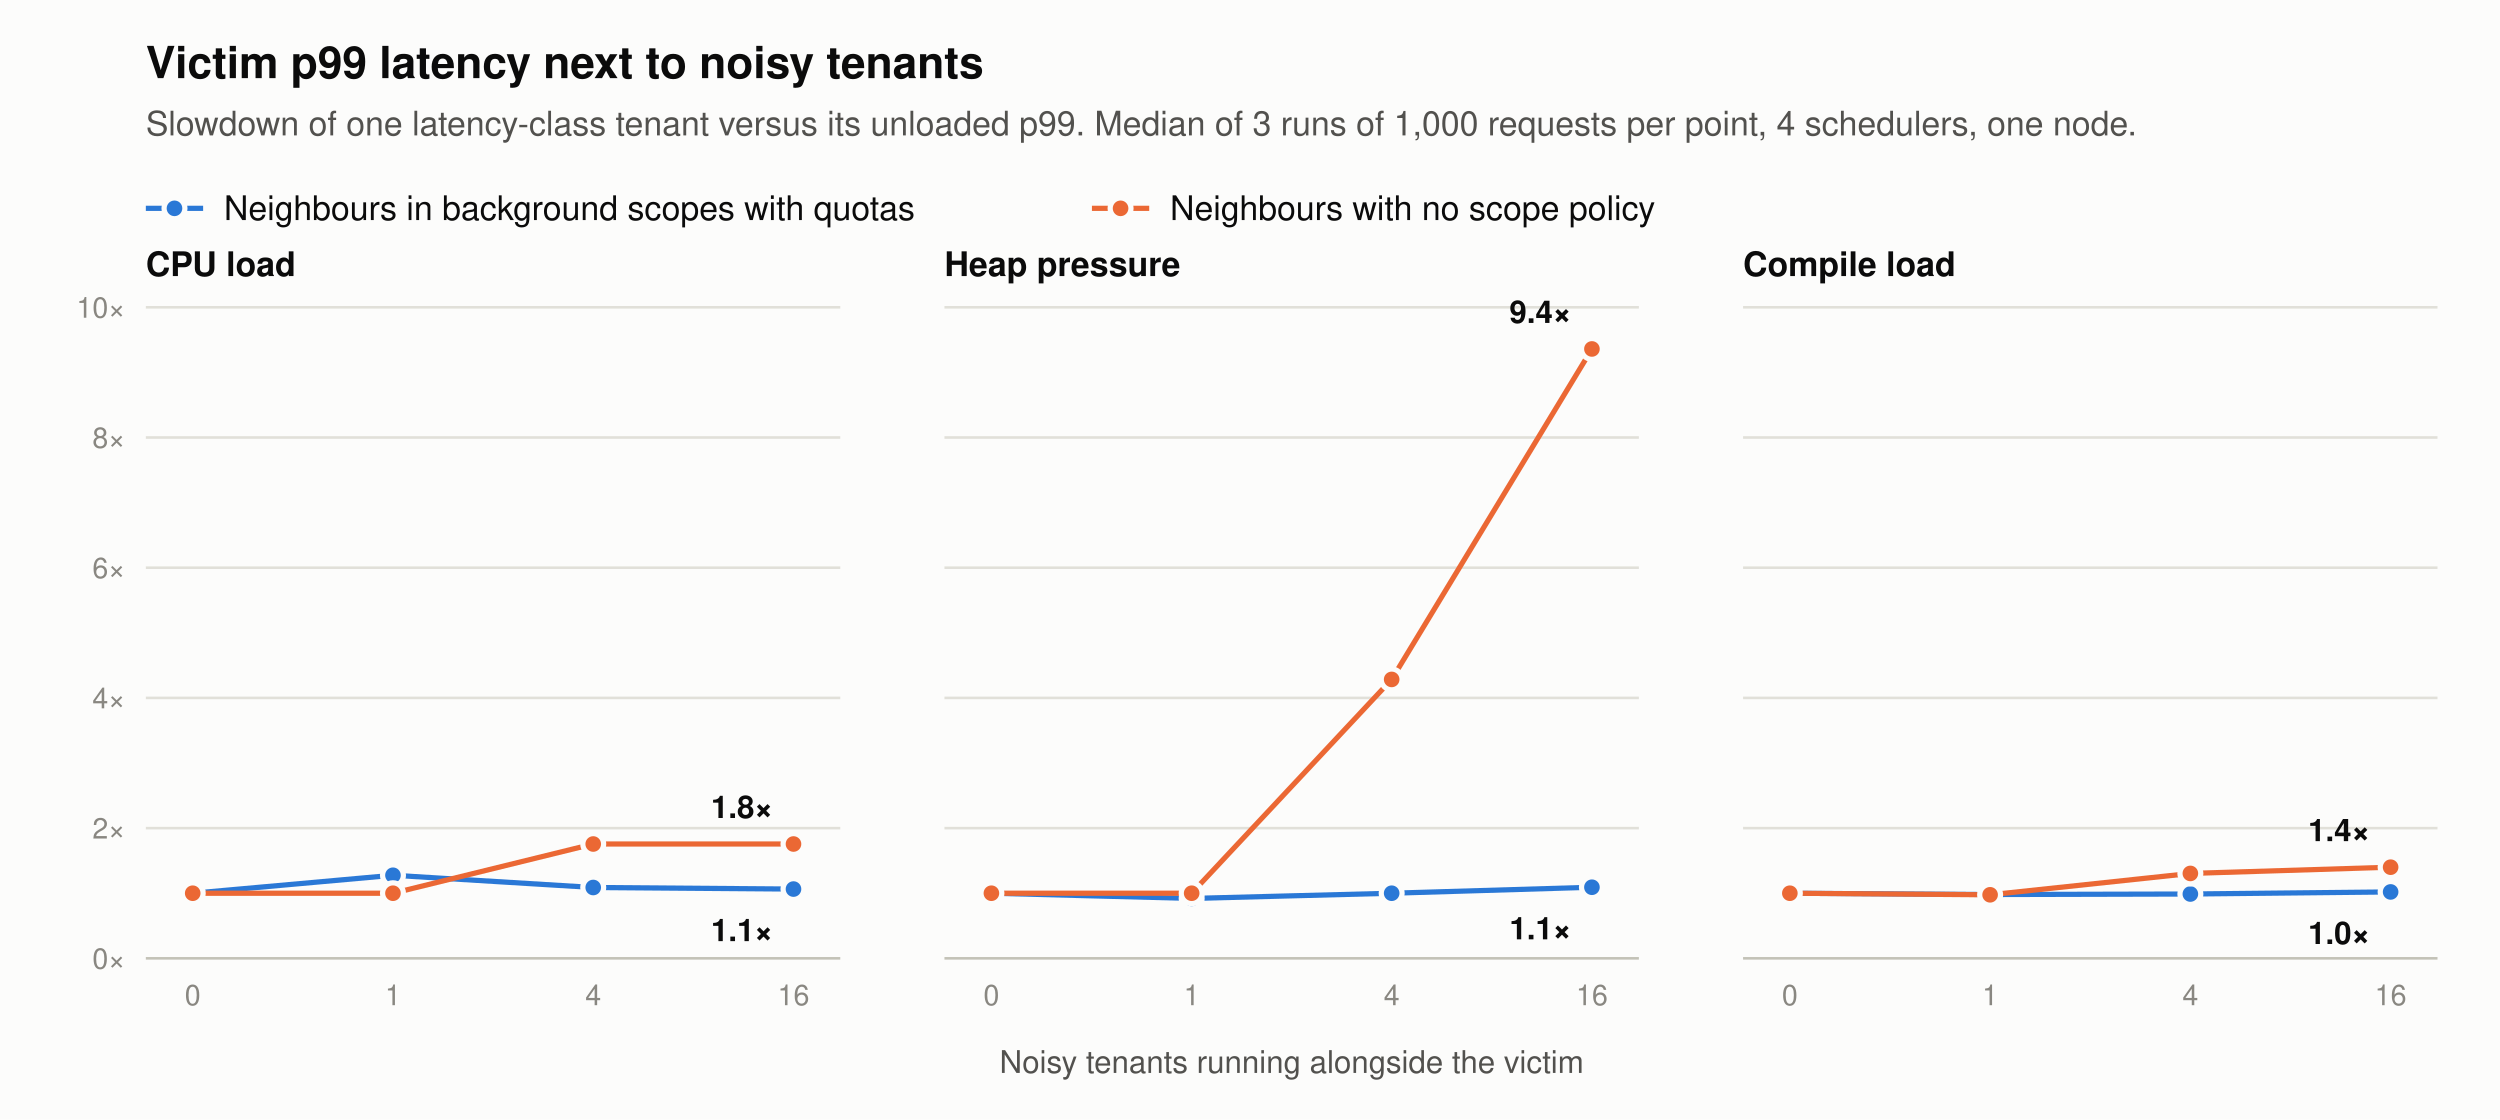
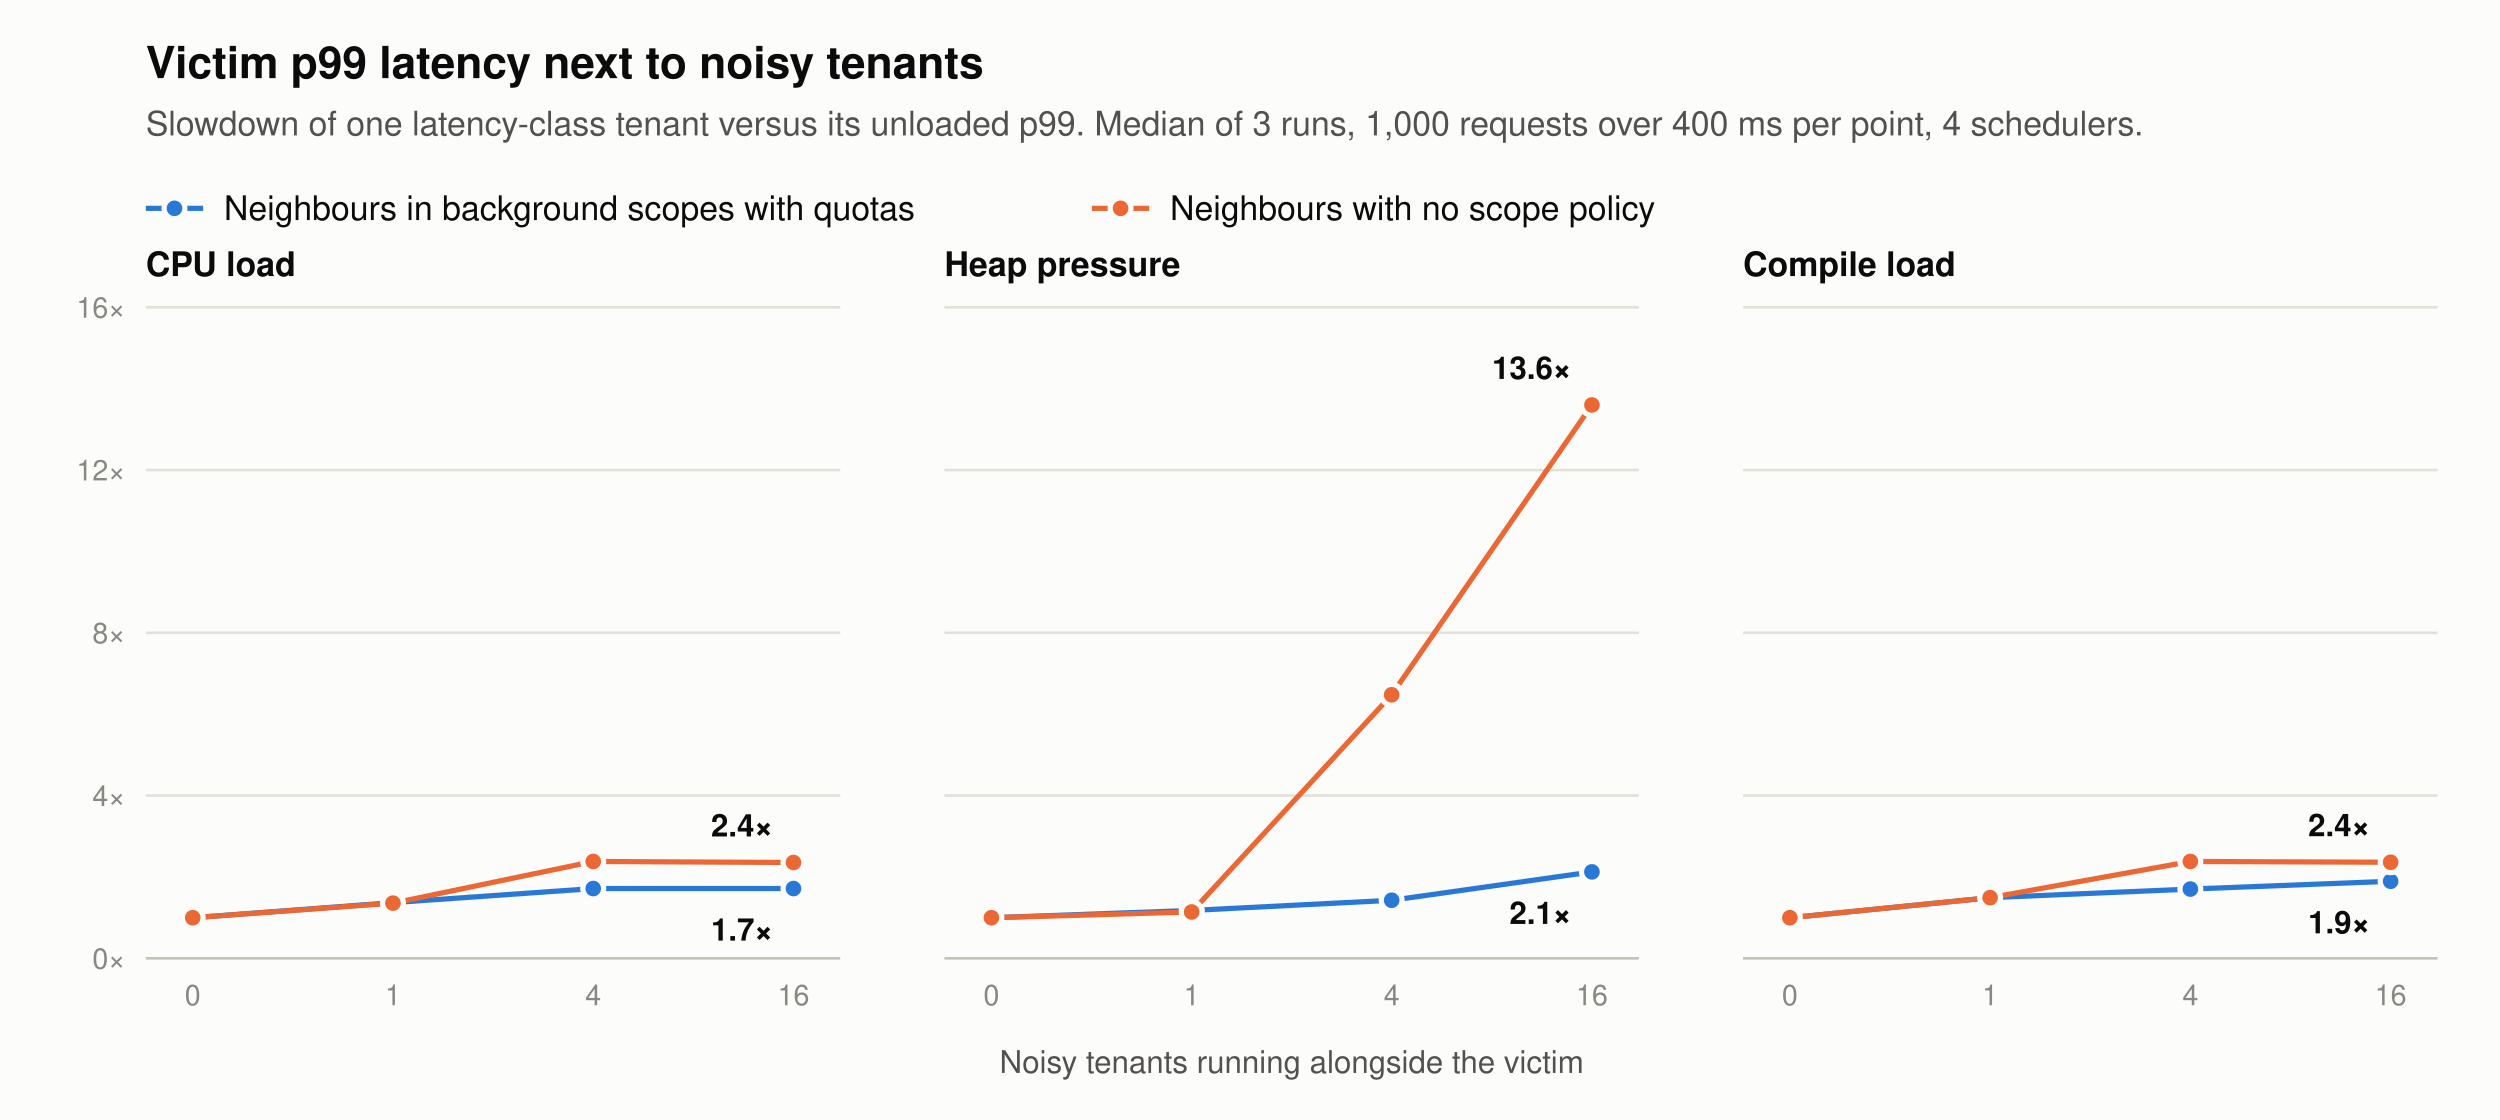
<svg xmlns="http://www.w3.org/2000/svg" width="960" height="430" viewBox="0 0 960 430" font-family="system-ui, -apple-system, 'Segoe UI', Helvetica, Arial, sans-serif" role="img" aria-labelledby="t d">
  <rect width="960" height="430" fill="#fcfcfb" />
  <text x="56" y="30" font-size="17" font-weight="600" fill="#0b0b0b">Victim p99 latency next to noisy tenants</text>
-   <text x="56" y="52" font-size="13" fill="#52514e">Slowdown of one latency-class tenant versus its unloaded p99. Median of 3 runs of 1,000 requests per point, 4 schedulers, one node.</text>
+   <text x="56" y="52" font-size="13" fill="#52514e">Slowdown of one latency-class tenant versus its unloaded p99. Median of 3 runs, 1,000 requests over 400 ms per point, 4 schedulers.</text>
  <line x1="56" y1="80" x2="78" y2="80" stroke="#2a78d6" stroke-width="2" />
  <circle cx="67" cy="80" r="4" fill="#2a78d6" stroke="#fcfcfb" stroke-width="2" />
  <text x="86" y="84.5" font-size="13" fill="#0b0b0b">Neighbours in background scopes with quotas</text>
  <line x1="419.3" y1="80" x2="441.3" y2="80" stroke="#eb6834" stroke-width="2" />
  <circle cx="430.3" cy="80" r="4" fill="#eb6834" stroke="#fcfcfb" stroke-width="2" />
  <text x="449.3" y="84.5" font-size="13" fill="#0b0b0b">Neighbours with no scope policy</text>
  <text x="56.0" y="106" font-size="13" font-weight="600" fill="#0b0b0b">CPU load</text>
  <line x1="56.0" y1="368.0" x2="322.667" y2="368.0" stroke="#c3c2b7" stroke-width="1" />
  <text x="48.0" y="372.0" font-size="11" text-anchor="end" fill="#898781">0×</text>
-   <line x1="56.0" y1="318.0" x2="322.667" y2="318.0" stroke="#e1e0d9" stroke-width="1" />
-   <text x="48.0" y="322.0" font-size="11" text-anchor="end" fill="#898781">2×</text>
-   <line x1="56.0" y1="268.0" x2="322.667" y2="268.0" stroke="#e1e0d9" stroke-width="1" />
-   <text x="48.0" y="272.0" font-size="11" text-anchor="end" fill="#898781">4×</text>
-   <line x1="56.0" y1="218.0" x2="322.667" y2="218.0" stroke="#e1e0d9" stroke-width="1" />
-   <text x="48.0" y="222.0" font-size="11" text-anchor="end" fill="#898781">6×</text>
-   <line x1="56.0" y1="168.0" x2="322.667" y2="168.0" stroke="#e1e0d9" stroke-width="1" />
-   <text x="48.0" y="172.0" font-size="11" text-anchor="end" fill="#898781">8×</text>
+   <line x1="56.0" y1="305.5" x2="322.667" y2="305.5" stroke="#e1e0d9" stroke-width="1" />
+   <text x="48.0" y="309.5" font-size="11" text-anchor="end" fill="#898781">4×</text>
+   <line x1="56.0" y1="243.0" x2="322.667" y2="243.0" stroke="#e1e0d9" stroke-width="1" />
+   <text x="48.0" y="247.0" font-size="11" text-anchor="end" fill="#898781">8×</text>
+   <line x1="56.0" y1="180.5" x2="322.667" y2="180.5" stroke="#e1e0d9" stroke-width="1" />
+   <text x="48.0" y="184.5" font-size="11" text-anchor="end" fill="#898781">12×</text>
  <line x1="56.0" y1="118.0" x2="322.667" y2="118.0" stroke="#e1e0d9" stroke-width="1" />
-   <text x="48.0" y="122.0" font-size="11" text-anchor="end" fill="#898781">10×</text>
+   <text x="48.0" y="122.0" font-size="11" text-anchor="end" fill="#898781">16×</text>
  <text x="74.0" y="386" font-size="11" text-anchor="middle" fill="#898781">0</text>
  <text x="150.9" y="386" font-size="11" text-anchor="middle" fill="#898781">1</text>
  <text x="227.8" y="386" font-size="11" text-anchor="middle" fill="#898781">4</text>
  <text x="304.7" y="386" font-size="11" text-anchor="middle" fill="#898781">16</text>
-   <path d="M74.0,343.0 L150.9,336.1 L227.8,340.8 L304.7,341.4" fill="none" stroke="#2a78d6" stroke-width="2" stroke-linejoin="round" />
-   <circle cx="74.0" cy="343.0" r="4" fill="#2a78d6" stroke="#fcfcfb" stroke-width="2" />
-   <circle cx="150.9" cy="336.1" r="4" fill="#2a78d6" stroke="#fcfcfb" stroke-width="2" />
-   <circle cx="227.8" cy="340.8" r="4" fill="#2a78d6" stroke="#fcfcfb" stroke-width="2" />
-   <circle cx="304.7" cy="341.4" r="4" fill="#2a78d6" stroke="#fcfcfb" stroke-width="2" />
-   <text x="296.7" y="361.4" font-size="12" font-weight="600" text-anchor="end" fill="#0b0b0b">1.1×</text>
-   <path d="M74.0,343.0 L150.9,343.0 L227.8,324.1 L304.7,324.1" fill="none" stroke="#eb6834" stroke-width="2" stroke-linejoin="round" />
-   <circle cx="74.0" cy="343.0" r="4" fill="#eb6834" stroke="#fcfcfb" stroke-width="2" />
-   <circle cx="150.9" cy="343.0" r="4" fill="#eb6834" stroke="#fcfcfb" stroke-width="2" />
-   <circle cx="227.8" cy="324.1" r="4" fill="#eb6834" stroke="#fcfcfb" stroke-width="2" />
-   <circle cx="304.7" cy="324.1" r="4" fill="#eb6834" stroke="#fcfcfb" stroke-width="2" />
-   <text x="296.7" y="314.1" font-size="12" font-weight="600" text-anchor="end" fill="#0b0b0b">1.8×</text>
+   <path d="M74.0,352.4 L150.9,346.6 L227.8,341.2 L304.7,341.2" fill="none" stroke="#2a78d6" stroke-width="2" stroke-linejoin="round" />
+   <circle cx="74.0" cy="352.4" r="4" fill="#2a78d6" stroke="#fcfcfb" stroke-width="2" />
+   <circle cx="150.9" cy="346.6" r="4" fill="#2a78d6" stroke="#fcfcfb" stroke-width="2" />
+   <circle cx="227.8" cy="341.2" r="4" fill="#2a78d6" stroke="#fcfcfb" stroke-width="2" />
+   <circle cx="304.7" cy="341.2" r="4" fill="#2a78d6" stroke="#fcfcfb" stroke-width="2" />
+   <text x="296.7" y="361.2" font-size="12" font-weight="600" text-anchor="end" fill="#0b0b0b">1.7×</text>
+   <path d="M74.0,352.4 L150.9,346.8 L227.8,330.8 L304.7,331.2" fill="none" stroke="#eb6834" stroke-width="2" stroke-linejoin="round" />
+   <circle cx="74.0" cy="352.4" r="4" fill="#eb6834" stroke="#fcfcfb" stroke-width="2" />
+   <circle cx="150.9" cy="346.8" r="4" fill="#eb6834" stroke="#fcfcfb" stroke-width="2" />
+   <circle cx="227.8" cy="330.8" r="4" fill="#eb6834" stroke="#fcfcfb" stroke-width="2" />
+   <circle cx="304.7" cy="331.2" r="4" fill="#eb6834" stroke="#fcfcfb" stroke-width="2" />
+   <text x="296.7" y="321.2" font-size="12" font-weight="600" text-anchor="end" fill="#0b0b0b">2.4×</text>
  <text x="362.667" y="106" font-size="13" font-weight="600" fill="#0b0b0b">Heap pressure</text>
  <line x1="362.667" y1="368.0" x2="629.333" y2="368.0" stroke="#c3c2b7" stroke-width="1" />
-   <line x1="362.667" y1="318.0" x2="629.333" y2="318.0" stroke="#e1e0d9" stroke-width="1" />
-   <line x1="362.667" y1="268.0" x2="629.333" y2="268.0" stroke="#e1e0d9" stroke-width="1" />
-   <line x1="362.667" y1="218.0" x2="629.333" y2="218.0" stroke="#e1e0d9" stroke-width="1" />
-   <line x1="362.667" y1="168.0" x2="629.333" y2="168.0" stroke="#e1e0d9" stroke-width="1" />
+   <line x1="362.667" y1="305.5" x2="629.333" y2="305.5" stroke="#e1e0d9" stroke-width="1" />
+   <line x1="362.667" y1="243.0" x2="629.333" y2="243.0" stroke="#e1e0d9" stroke-width="1" />
+   <line x1="362.667" y1="180.5" x2="629.333" y2="180.5" stroke="#e1e0d9" stroke-width="1" />
  <line x1="362.667" y1="118.0" x2="629.333" y2="118.0" stroke="#e1e0d9" stroke-width="1" />
  <text x="380.7" y="386" font-size="11" text-anchor="middle" fill="#898781">0</text>
  <text x="457.6" y="386" font-size="11" text-anchor="middle" fill="#898781">1</text>
  <text x="534.4" y="386" font-size="11" text-anchor="middle" fill="#898781">4</text>
  <text x="611.3" y="386" font-size="11" text-anchor="middle" fill="#898781">16</text>
-   <path d="M380.7,343.0 L457.6,345.0 L534.4,343.0 L611.3,340.7" fill="none" stroke="#2a78d6" stroke-width="2" stroke-linejoin="round" />
-   <circle cx="380.7" cy="343.0" r="4" fill="#2a78d6" stroke="#fcfcfb" stroke-width="2" />
-   <circle cx="457.6" cy="345.0" r="4" fill="#2a78d6" stroke="#fcfcfb" stroke-width="2" />
-   <circle cx="534.4" cy="343.0" r="4" fill="#2a78d6" stroke="#fcfcfb" stroke-width="2" />
-   <circle cx="611.3" cy="340.7" r="4" fill="#2a78d6" stroke="#fcfcfb" stroke-width="2" />
-   <text x="603.3" y="360.7" font-size="12" font-weight="600" text-anchor="end" fill="#0b0b0b">1.1×</text>
-   <path d="M380.7,343.0 L457.6,343.0 L534.4,260.9 L611.3,134.0" fill="none" stroke="#eb6834" stroke-width="2" stroke-linejoin="round" />
-   <circle cx="380.7" cy="343.0" r="4" fill="#eb6834" stroke="#fcfcfb" stroke-width="2" />
-   <circle cx="457.6" cy="343.0" r="4" fill="#eb6834" stroke="#fcfcfb" stroke-width="2" />
-   <circle cx="534.4" cy="260.9" r="4" fill="#eb6834" stroke="#fcfcfb" stroke-width="2" />
-   <circle cx="611.3" cy="134.0" r="4" fill="#eb6834" stroke="#fcfcfb" stroke-width="2" />
-   <text x="603.3" y="124.0" font-size="12" font-weight="600" text-anchor="end" fill="#0b0b0b">9.4×</text>
+   <path d="M380.7,352.4 L457.6,349.6 L534.4,345.7 L611.3,334.8" fill="none" stroke="#2a78d6" stroke-width="2" stroke-linejoin="round" />
+   <circle cx="380.7" cy="352.4" r="4" fill="#2a78d6" stroke="#fcfcfb" stroke-width="2" />
+   <circle cx="457.6" cy="349.6" r="4" fill="#2a78d6" stroke="#fcfcfb" stroke-width="2" />
+   <circle cx="534.4" cy="345.7" r="4" fill="#2a78d6" stroke="#fcfcfb" stroke-width="2" />
+   <circle cx="611.3" cy="334.8" r="4" fill="#2a78d6" stroke="#fcfcfb" stroke-width="2" />
+   <text x="603.3" y="354.8" font-size="12" font-weight="600" text-anchor="end" fill="#0b0b0b">2.1×</text>
+   <path d="M380.7,352.4 L457.6,350.2 L534.4,266.8 L611.3,155.5" fill="none" stroke="#eb6834" stroke-width="2" stroke-linejoin="round" />
+   <circle cx="380.7" cy="352.4" r="4" fill="#eb6834" stroke="#fcfcfb" stroke-width="2" />
+   <circle cx="457.6" cy="350.2" r="4" fill="#eb6834" stroke="#fcfcfb" stroke-width="2" />
+   <circle cx="534.4" cy="266.8" r="4" fill="#eb6834" stroke="#fcfcfb" stroke-width="2" />
+   <circle cx="611.3" cy="155.5" r="4" fill="#eb6834" stroke="#fcfcfb" stroke-width="2" />
+   <text x="603.3" y="145.5" font-size="12" font-weight="600" text-anchor="end" fill="#0b0b0b">13.6×</text>
  <text x="669.333" y="106" font-size="13" font-weight="600" fill="#0b0b0b">Compile load</text>
  <line x1="669.333" y1="368.0" x2="936.0" y2="368.0" stroke="#c3c2b7" stroke-width="1" />
-   <line x1="669.333" y1="318.0" x2="936.0" y2="318.0" stroke="#e1e0d9" stroke-width="1" />
-   <line x1="669.333" y1="268.0" x2="936.0" y2="268.0" stroke="#e1e0d9" stroke-width="1" />
-   <line x1="669.333" y1="218.0" x2="936.0" y2="218.0" stroke="#e1e0d9" stroke-width="1" />
-   <line x1="669.333" y1="168.0" x2="936.0" y2="168.0" stroke="#e1e0d9" stroke-width="1" />
+   <line x1="669.333" y1="305.5" x2="936.0" y2="305.5" stroke="#e1e0d9" stroke-width="1" />
+   <line x1="669.333" y1="243.0" x2="936.0" y2="243.0" stroke="#e1e0d9" stroke-width="1" />
+   <line x1="669.333" y1="180.5" x2="936.0" y2="180.5" stroke="#e1e0d9" stroke-width="1" />
  <line x1="669.333" y1="118.0" x2="936.0" y2="118.0" stroke="#e1e0d9" stroke-width="1" />
  <text x="687.3" y="386" font-size="11" text-anchor="middle" fill="#898781">0</text>
  <text x="764.2" y="386" font-size="11" text-anchor="middle" fill="#898781">1</text>
  <text x="841.1" y="386" font-size="11" text-anchor="middle" fill="#898781">4</text>
  <text x="918.0" y="386" font-size="11" text-anchor="middle" fill="#898781">16</text>
-   <path d="M687.3,343.0 L764.2,343.5 L841.1,343.3 L918.0,342.5" fill="none" stroke="#2a78d6" stroke-width="2" stroke-linejoin="round" />
-   <circle cx="687.3" cy="343.0" r="4" fill="#2a78d6" stroke="#fcfcfb" stroke-width="2" />
-   <circle cx="764.2" cy="343.5" r="4" fill="#2a78d6" stroke="#fcfcfb" stroke-width="2" />
-   <circle cx="841.1" cy="343.3" r="4" fill="#2a78d6" stroke="#fcfcfb" stroke-width="2" />
-   <circle cx="918.0" cy="342.5" r="4" fill="#2a78d6" stroke="#fcfcfb" stroke-width="2" />
-   <text x="910.0" y="362.5" font-size="12" font-weight="600" text-anchor="end" fill="#0b0b0b">1.0×</text>
-   <path d="M687.3,343.0 L764.2,343.6 L841.1,335.4 L918.0,333.0" fill="none" stroke="#eb6834" stroke-width="2" stroke-linejoin="round" />
-   <circle cx="687.3" cy="343.0" r="4" fill="#eb6834" stroke="#fcfcfb" stroke-width="2" />
-   <circle cx="764.2" cy="343.6" r="4" fill="#eb6834" stroke="#fcfcfb" stroke-width="2" />
-   <circle cx="841.1" cy="335.4" r="4" fill="#eb6834" stroke="#fcfcfb" stroke-width="2" />
-   <circle cx="918.0" cy="333.0" r="4" fill="#eb6834" stroke="#fcfcfb" stroke-width="2" />
-   <text x="910.0" y="323.0" font-size="12" font-weight="600" text-anchor="end" fill="#0b0b0b">1.4×</text>
+   <path d="M687.3,352.4 L764.2,344.7 L841.1,341.4 L918.0,338.4" fill="none" stroke="#2a78d6" stroke-width="2" stroke-linejoin="round" />
+   <circle cx="687.3" cy="352.4" r="4" fill="#2a78d6" stroke="#fcfcfb" stroke-width="2" />
+   <circle cx="764.2" cy="344.7" r="4" fill="#2a78d6" stroke="#fcfcfb" stroke-width="2" />
+   <circle cx="841.1" cy="341.4" r="4" fill="#2a78d6" stroke="#fcfcfb" stroke-width="2" />
+   <circle cx="918.0" cy="338.4" r="4" fill="#2a78d6" stroke="#fcfcfb" stroke-width="2" />
+   <text x="910.0" y="358.4" font-size="12" font-weight="600" text-anchor="end" fill="#0b0b0b">1.9×</text>
+   <path d="M687.3,352.4 L764.2,344.7 L841.1,330.8 L918.0,331.1" fill="none" stroke="#eb6834" stroke-width="2" stroke-linejoin="round" />
+   <circle cx="687.3" cy="352.4" r="4" fill="#eb6834" stroke="#fcfcfb" stroke-width="2" />
+   <circle cx="764.2" cy="344.7" r="4" fill="#eb6834" stroke="#fcfcfb" stroke-width="2" />
+   <circle cx="841.1" cy="330.8" r="4" fill="#eb6834" stroke="#fcfcfb" stroke-width="2" />
+   <circle cx="918.0" cy="331.1" r="4" fill="#eb6834" stroke="#fcfcfb" stroke-width="2" />
+   <text x="910.0" y="321.1" font-size="12" font-weight="600" text-anchor="end" fill="#0b0b0b">2.4×</text>
  <text x="496" y="412" font-size="12" text-anchor="middle" fill="#52514e">Noisy tenants running alongside the victim</text>
</svg>
